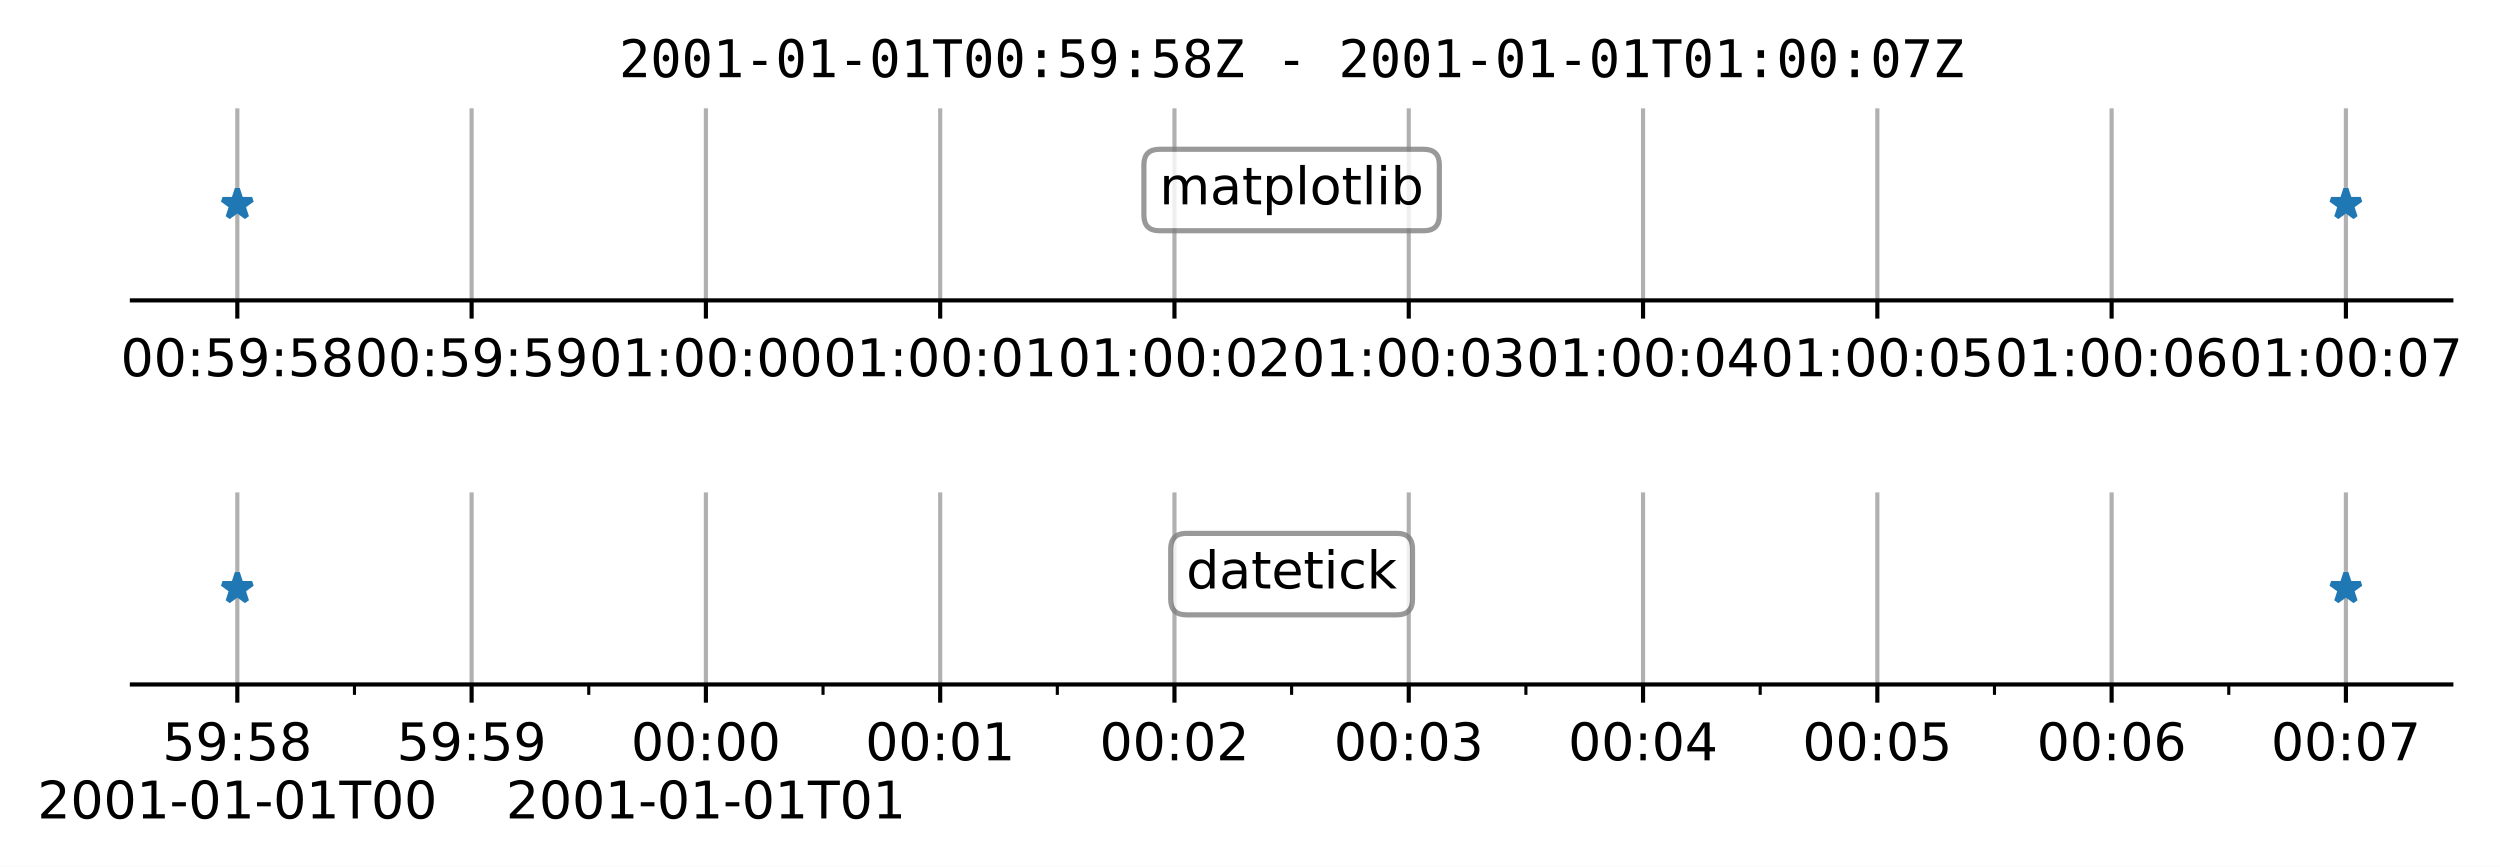
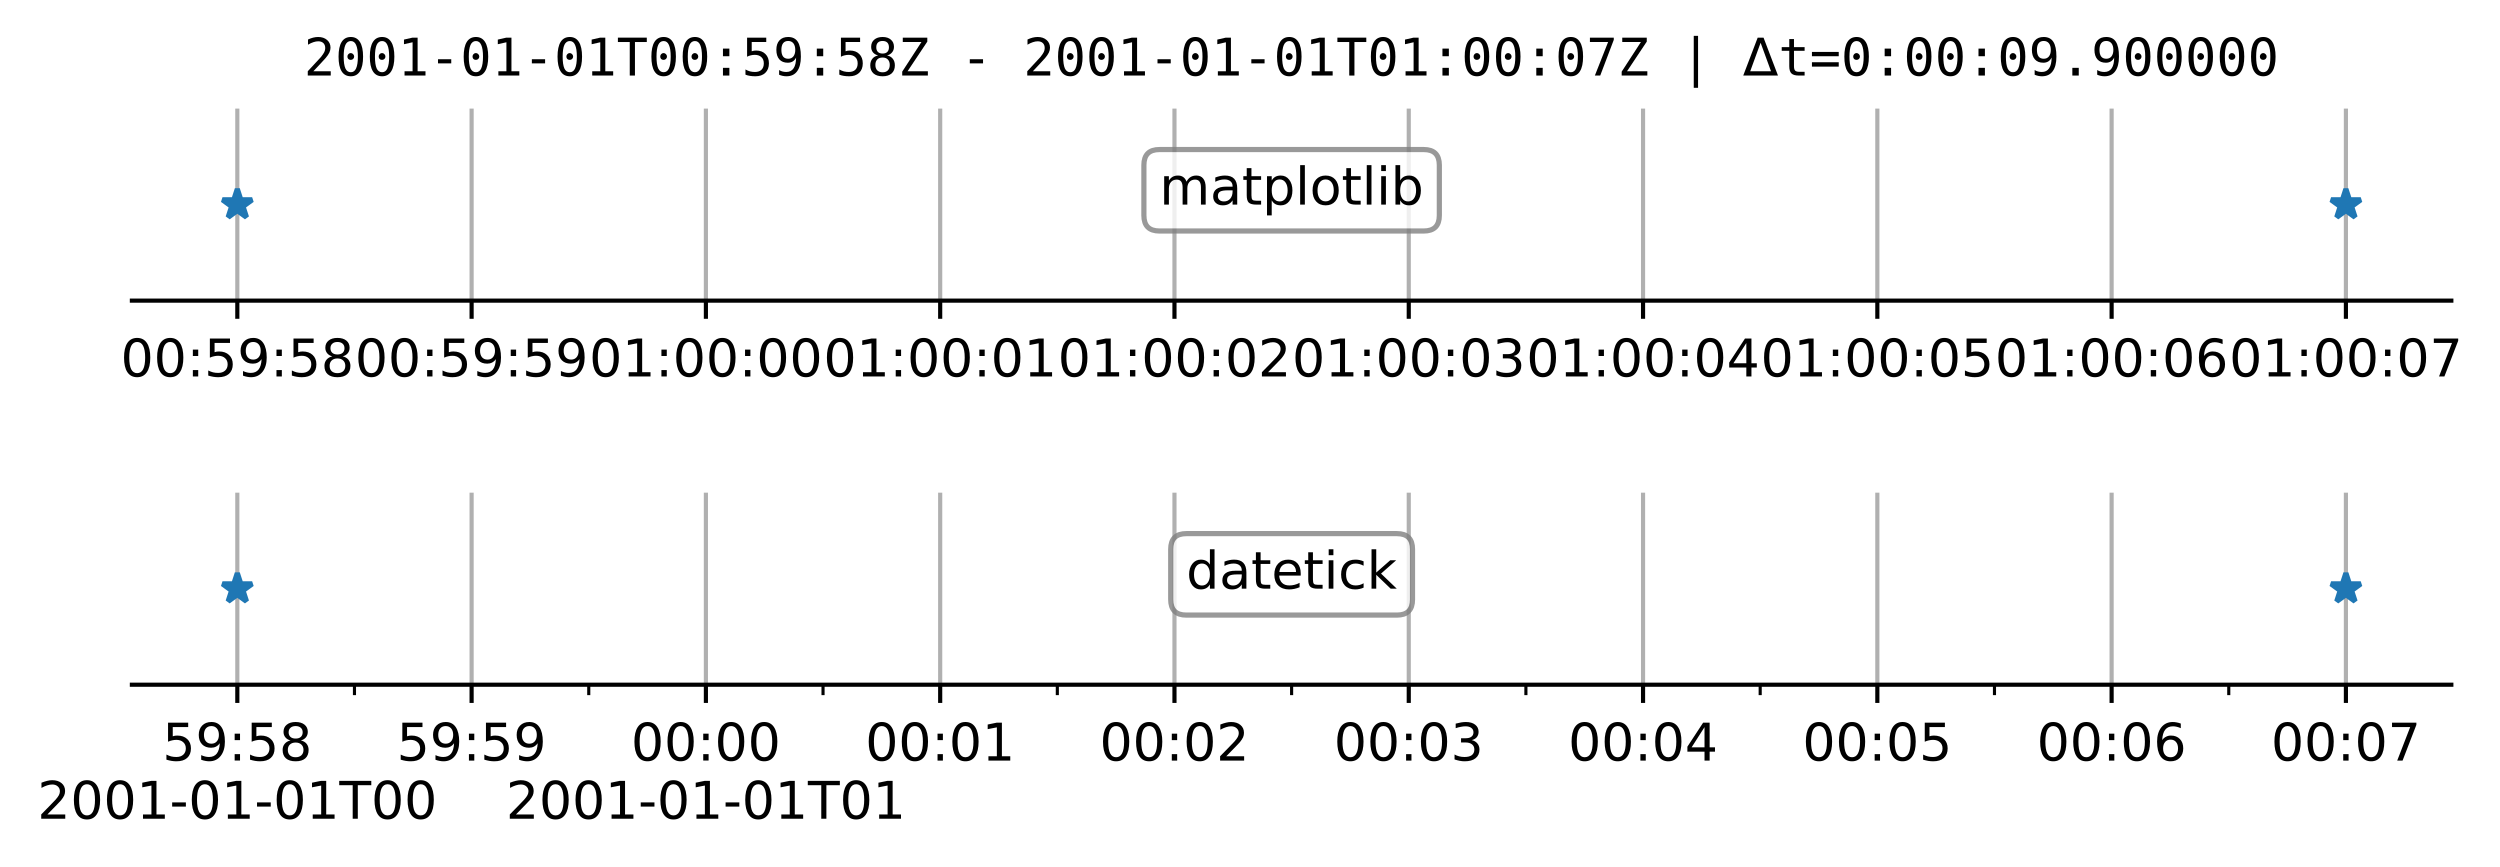
- <svg xmlns="http://www.w3.org/2000/svg" xmlns:xlink="http://www.w3.org/1999/xlink" width="481.149pt" height="166.808pt" viewBox="0 0 481.149 166.808" version="1.1">
+ <svg xmlns="http://www.w3.org/2000/svg" xmlns:xlink="http://www.w3.org/1999/xlink" width="481.149pt" height="166.856pt" viewBox="0 0 481.149 166.856" version="1.1">
  <defs>
    <style type="text/css">*{stroke-linejoin: round; stroke-linecap: butt}</style>
  </defs>
  <g id="figure_1">
    <g id="patch_1">
-       <path d="M 0 166.808  L 481.149 166.808  L 481.149 0  L 0 0  z " style="fill: #ffffff" />
+       <path d="M 0 166.856  L 481.149 166.856  L 481.149 0  L 0 0  z " style="fill: #ffffff" />
    </g>
    <g id="axes_1">
      <g id="patch_2">
-         <path d="M 25.383 57.812  L 471.783 57.812  L 471.783 20.852  L 25.383 20.852  z " style="fill: #ffffff" />
+         <path d="M 25.383 57.86  L 471.783 57.86  L 471.783 20.9  L 25.383 20.9  z " style="fill: #ffffff" />
      </g>
      <g id="matplotlib.axis_1">
        <g id="xtick_1">
          <g id="line2d_1">
-             <path d="M 45.674 57.812  L 45.674 20.852  " clip-path="url(#pe5ac40f50a)" style="fill: none; stroke: #b0b0b0; stroke-width: 0.8; stroke-linecap: square" />
+             <path d="M 45.674 57.86  L 45.674 20.9  " clip-path="url(#p7fd5ea8aa3)" style="fill: none; stroke: #b0b0b0; stroke-width: 0.8; stroke-linecap: square" />
          </g>
          <g id="line2d_2">
            <defs>
-               <path id="m2d7b85610f" d="M 0 0  L 0 3.5  " style="stroke: #000000; stroke-width: 0.8" />
+               <path id="m6d6a1d240a" d="M 0 0  L 0 3.5  " style="stroke: #000000; stroke-width: 0.8" />
            </defs>
            <g>
-               <use xlink:href="#m2d7b85610f" x="45.674" y="57.812" style="stroke: #000000; stroke-width: 0.8" />
+               <use xlink:href="#m6d6a1d240a" x="45.674" y="57.86" style="stroke: #000000; stroke-width: 0.8" />
            </g>
          </g>
          <g id="text_1">
-             <text style="font-size: 10px; font-family: 'DejaVu Sans', 'Bitstream Vera Sans', 'Computer Modern Sans Serif', 'Lucida Grande', 'Verdana', 'Geneva', 'Lucid', 'Arial', 'Helvetica', 'Avant Garde', sans-serif; text-anchor: middle" x="45.674" y="72.41" transform="rotate(-0 45.67422 72.41)">00:59:58</text>
+             <text style="font-size: 10px; font-family: 'DejaVu Sans', 'Bitstream Vera Sans', 'Computer Modern Sans Serif', 'Lucida Grande', 'Verdana', 'Geneva', 'Lucid', 'Arial', 'Helvetica', 'Avant Garde', sans-serif; text-anchor: middle" x="45.674" y="72.458" transform="rotate(-0 45.67422 72.45844)">00:59:58</text>
          </g>
        </g>
        <g id="xtick_2">
          <g id="line2d_3">
-             <path d="M 90.765 57.812  L 90.765 20.852  " clip-path="url(#pe5ac40f50a)" style="fill: none; stroke: #b0b0b0; stroke-width: 0.8; stroke-linecap: square" />
+             <path d="M 90.765 57.86  L 90.765 20.9  " clip-path="url(#p7fd5ea8aa3)" style="fill: none; stroke: #b0b0b0; stroke-width: 0.8; stroke-linecap: square" />
          </g>
          <g id="line2d_4">
            <g>
-               <use xlink:href="#m2d7b85610f" x="90.765" y="57.812" style="stroke: #000000; stroke-width: 0.8" />
+               <use xlink:href="#m6d6a1d240a" x="90.765" y="57.86" style="stroke: #000000; stroke-width: 0.8" />
            </g>
          </g>
          <g id="text_2">
-             <text style="font-size: 10px; font-family: 'DejaVu Sans', 'Bitstream Vera Sans', 'Computer Modern Sans Serif', 'Lucida Grande', 'Verdana', 'Geneva', 'Lucid', 'Arial', 'Helvetica', 'Avant Garde', sans-serif; text-anchor: middle" x="90.765" y="72.41" transform="rotate(-0 90.76513 72.41)">00:59:59</text>
+             <text style="font-size: 10px; font-family: 'DejaVu Sans', 'Bitstream Vera Sans', 'Computer Modern Sans Serif', 'Lucida Grande', 'Verdana', 'Geneva', 'Lucid', 'Arial', 'Helvetica', 'Avant Garde', sans-serif; text-anchor: middle" x="90.765" y="72.458" transform="rotate(-0 90.76513 72.45844)">00:59:59</text>
          </g>
        </g>
        <g id="xtick_3">
          <g id="line2d_5">
-             <path d="M 135.856 57.812  L 135.856 20.852  " clip-path="url(#pe5ac40f50a)" style="fill: none; stroke: #b0b0b0; stroke-width: 0.8; stroke-linecap: square" />
+             <path d="M 135.856 57.86  L 135.856 20.9  " clip-path="url(#p7fd5ea8aa3)" style="fill: none; stroke: #b0b0b0; stroke-width: 0.8; stroke-linecap: square" />
          </g>
          <g id="line2d_6">
            <g>
-               <use xlink:href="#m2d7b85610f" x="135.856" y="57.812" style="stroke: #000000; stroke-width: 0.8" />
+               <use xlink:href="#m6d6a1d240a" x="135.856" y="57.86" style="stroke: #000000; stroke-width: 0.8" />
            </g>
          </g>
          <g id="text_3">
-             <text style="font-size: 10px; font-family: 'DejaVu Sans', 'Bitstream Vera Sans', 'Computer Modern Sans Serif', 'Lucida Grande', 'Verdana', 'Geneva', 'Lucid', 'Arial', 'Helvetica', 'Avant Garde', sans-serif; text-anchor: middle" x="135.856" y="72.41" transform="rotate(-0 135.856 72.41)">01:00:00</text>
+             <text style="font-size: 10px; font-family: 'DejaVu Sans', 'Bitstream Vera Sans', 'Computer Modern Sans Serif', 'Lucida Grande', 'Verdana', 'Geneva', 'Lucid', 'Arial', 'Helvetica', 'Avant Garde', sans-serif; text-anchor: middle" x="135.856" y="72.458" transform="rotate(-0 135.856 72.45844)">01:00:00</text>
          </g>
        </g>
        <g id="xtick_4">
          <g id="line2d_7">
-             <path d="M 180.947 57.812  L 180.947 20.852  " clip-path="url(#pe5ac40f50a)" style="fill: none; stroke: #b0b0b0; stroke-width: 0.8; stroke-linecap: square" />
+             <path d="M 180.947 57.86  L 180.947 20.9  " clip-path="url(#p7fd5ea8aa3)" style="fill: none; stroke: #b0b0b0; stroke-width: 0.8; stroke-linecap: square" />
          </g>
          <g id="line2d_8">
            <g>
-               <use xlink:href="#m2d7b85610f" x="180.947" y="57.812" style="stroke: #000000; stroke-width: 0.8" />
+               <use xlink:href="#m6d6a1d240a" x="180.947" y="57.86" style="stroke: #000000; stroke-width: 0.8" />
            </g>
          </g>
          <g id="text_4">
-             <text style="font-size: 10px; font-family: 'DejaVu Sans', 'Bitstream Vera Sans', 'Computer Modern Sans Serif', 'Lucida Grande', 'Verdana', 'Geneva', 'Lucid', 'Arial', 'Helvetica', 'Avant Garde', sans-serif; text-anchor: middle" x="180.947" y="72.41" transform="rotate(-0 180.9469 72.41)">01:00:01</text>
+             <text style="font-size: 10px; font-family: 'DejaVu Sans', 'Bitstream Vera Sans', 'Computer Modern Sans Serif', 'Lucida Grande', 'Verdana', 'Geneva', 'Lucid', 'Arial', 'Helvetica', 'Avant Garde', sans-serif; text-anchor: middle" x="180.947" y="72.458" transform="rotate(-0 180.9469 72.45844)">01:00:01</text>
          </g>
        </g>
        <g id="xtick_5">
          <g id="line2d_9">
-             <path d="M 226.038 57.812  L 226.038 20.852  " clip-path="url(#pe5ac40f50a)" style="fill: none; stroke: #b0b0b0; stroke-width: 0.8; stroke-linecap: square" />
+             <path d="M 226.038 57.86  L 226.038 20.9  " clip-path="url(#p7fd5ea8aa3)" style="fill: none; stroke: #b0b0b0; stroke-width: 0.8; stroke-linecap: square" />
          </g>
          <g id="line2d_10">
            <g>
-               <use xlink:href="#m2d7b85610f" x="226.038" y="57.812" style="stroke: #000000; stroke-width: 0.8" />
+               <use xlink:href="#m6d6a1d240a" x="226.038" y="57.86" style="stroke: #000000; stroke-width: 0.8" />
            </g>
          </g>
          <g id="text_5">
-             <text style="font-size: 10px; font-family: 'DejaVu Sans', 'Bitstream Vera Sans', 'Computer Modern Sans Serif', 'Lucida Grande', 'Verdana', 'Geneva', 'Lucid', 'Arial', 'Helvetica', 'Avant Garde', sans-serif; text-anchor: middle" x="226.038" y="72.41" transform="rotate(-0 226.0378 72.41)">01:00:02</text>
+             <text style="font-size: 10px; font-family: 'DejaVu Sans', 'Bitstream Vera Sans', 'Computer Modern Sans Serif', 'Lucida Grande', 'Verdana', 'Geneva', 'Lucid', 'Arial', 'Helvetica', 'Avant Garde', sans-serif; text-anchor: middle" x="226.038" y="72.458" transform="rotate(-0 226.0378 72.45844)">01:00:02</text>
          </g>
        </g>
        <g id="xtick_6">
          <g id="line2d_11">
-             <path d="M 271.129 57.812  L 271.129 20.852  " clip-path="url(#pe5ac40f50a)" style="fill: none; stroke: #b0b0b0; stroke-width: 0.8; stroke-linecap: square" />
+             <path d="M 271.129 57.86  L 271.129 20.9  " clip-path="url(#p7fd5ea8aa3)" style="fill: none; stroke: #b0b0b0; stroke-width: 0.8; stroke-linecap: square" />
          </g>
          <g id="line2d_12">
            <g>
-               <use xlink:href="#m2d7b85610f" x="271.129" y="57.812" style="stroke: #000000; stroke-width: 0.8" />
+               <use xlink:href="#m6d6a1d240a" x="271.129" y="57.86" style="stroke: #000000; stroke-width: 0.8" />
            </g>
          </g>
          <g id="text_6">
-             <text style="font-size: 10px; font-family: 'DejaVu Sans', 'Bitstream Vera Sans', 'Computer Modern Sans Serif', 'Lucida Grande', 'Verdana', 'Geneva', 'Lucid', 'Arial', 'Helvetica', 'Avant Garde', sans-serif; text-anchor: middle" x="271.129" y="72.41" transform="rotate(-0 271.1288 72.41)">01:00:03</text>
+             <text style="font-size: 10px; font-family: 'DejaVu Sans', 'Bitstream Vera Sans', 'Computer Modern Sans Serif', 'Lucida Grande', 'Verdana', 'Geneva', 'Lucid', 'Arial', 'Helvetica', 'Avant Garde', sans-serif; text-anchor: middle" x="271.129" y="72.458" transform="rotate(-0 271.1288 72.45844)">01:00:03</text>
          </g>
        </g>
        <g id="xtick_7">
          <g id="line2d_13">
-             <path d="M 316.22 57.812  L 316.22 20.852  " clip-path="url(#pe5ac40f50a)" style="fill: none; stroke: #b0b0b0; stroke-width: 0.8; stroke-linecap: square" />
+             <path d="M 316.22 57.86  L 316.22 20.9  " clip-path="url(#p7fd5ea8aa3)" style="fill: none; stroke: #b0b0b0; stroke-width: 0.8; stroke-linecap: square" />
          </g>
          <g id="line2d_14">
            <g>
-               <use xlink:href="#m2d7b85610f" x="316.22" y="57.812" style="stroke: #000000; stroke-width: 0.8" />
+               <use xlink:href="#m6d6a1d240a" x="316.22" y="57.86" style="stroke: #000000; stroke-width: 0.8" />
            </g>
          </g>
          <g id="text_7">
-             <text style="font-size: 10px; font-family: 'DejaVu Sans', 'Bitstream Vera Sans', 'Computer Modern Sans Serif', 'Lucida Grande', 'Verdana', 'Geneva', 'Lucid', 'Arial', 'Helvetica', 'Avant Garde', sans-serif; text-anchor: middle" x="316.22" y="72.41" transform="rotate(-0 316.2197 72.41)">01:00:04</text>
+             <text style="font-size: 10px; font-family: 'DejaVu Sans', 'Bitstream Vera Sans', 'Computer Modern Sans Serif', 'Lucida Grande', 'Verdana', 'Geneva', 'Lucid', 'Arial', 'Helvetica', 'Avant Garde', sans-serif; text-anchor: middle" x="316.22" y="72.458" transform="rotate(-0 316.2197 72.45844)">01:00:04</text>
          </g>
        </g>
        <g id="xtick_8">
          <g id="line2d_15">
-             <path d="M 361.311 57.812  L 361.311 20.852  " clip-path="url(#pe5ac40f50a)" style="fill: none; stroke: #b0b0b0; stroke-width: 0.8; stroke-linecap: square" />
+             <path d="M 361.311 57.86  L 361.311 20.9  " clip-path="url(#p7fd5ea8aa3)" style="fill: none; stroke: #b0b0b0; stroke-width: 0.8; stroke-linecap: square" />
          </g>
          <g id="line2d_16">
            <g>
-               <use xlink:href="#m2d7b85610f" x="361.311" y="57.812" style="stroke: #000000; stroke-width: 0.8" />
+               <use xlink:href="#m6d6a1d240a" x="361.311" y="57.86" style="stroke: #000000; stroke-width: 0.8" />
            </g>
          </g>
          <g id="text_8">
-             <text style="font-size: 10px; font-family: 'DejaVu Sans', 'Bitstream Vera Sans', 'Computer Modern Sans Serif', 'Lucida Grande', 'Verdana', 'Geneva', 'Lucid', 'Arial', 'Helvetica', 'Avant Garde', sans-serif; text-anchor: middle" x="361.311" y="72.41" transform="rotate(-0 361.3106 72.41)">01:00:05</text>
+             <text style="font-size: 10px; font-family: 'DejaVu Sans', 'Bitstream Vera Sans', 'Computer Modern Sans Serif', 'Lucida Grande', 'Verdana', 'Geneva', 'Lucid', 'Arial', 'Helvetica', 'Avant Garde', sans-serif; text-anchor: middle" x="361.311" y="72.458" transform="rotate(-0 361.3106 72.45844)">01:00:05</text>
          </g>
        </g>
        <g id="xtick_9">
          <g id="line2d_17">
-             <path d="M 406.401 57.812  L 406.401 20.852  " clip-path="url(#pe5ac40f50a)" style="fill: none; stroke: #b0b0b0; stroke-width: 0.8; stroke-linecap: square" />
+             <path d="M 406.401 57.86  L 406.401 20.9  " clip-path="url(#p7fd5ea8aa3)" style="fill: none; stroke: #b0b0b0; stroke-width: 0.8; stroke-linecap: square" />
          </g>
          <g id="line2d_18">
            <g>
-               <use xlink:href="#m2d7b85610f" x="406.401" y="57.812" style="stroke: #000000; stroke-width: 0.8" />
+               <use xlink:href="#m6d6a1d240a" x="406.401" y="57.86" style="stroke: #000000; stroke-width: 0.8" />
            </g>
          </g>
          <g id="text_9">
-             <text style="font-size: 10px; font-family: 'DejaVu Sans', 'Bitstream Vera Sans', 'Computer Modern Sans Serif', 'Lucida Grande', 'Verdana', 'Geneva', 'Lucid', 'Arial', 'Helvetica', 'Avant Garde', sans-serif; text-anchor: middle" x="406.401" y="72.41" transform="rotate(-0 406.4015 72.41)">01:00:06</text>
+             <text style="font-size: 10px; font-family: 'DejaVu Sans', 'Bitstream Vera Sans', 'Computer Modern Sans Serif', 'Lucida Grande', 'Verdana', 'Geneva', 'Lucid', 'Arial', 'Helvetica', 'Avant Garde', sans-serif; text-anchor: middle" x="406.401" y="72.458" transform="rotate(-0 406.4015 72.45844)">01:00:06</text>
          </g>
        </g>
        <g id="xtick_10">
          <g id="line2d_19">
-             <path d="M 451.492 57.812  L 451.492 20.852  " clip-path="url(#pe5ac40f50a)" style="fill: none; stroke: #b0b0b0; stroke-width: 0.8; stroke-linecap: square" />
+             <path d="M 451.492 57.86  L 451.492 20.9  " clip-path="url(#p7fd5ea8aa3)" style="fill: none; stroke: #b0b0b0; stroke-width: 0.8; stroke-linecap: square" />
          </g>
          <g id="line2d_20">
            <g>
-               <use xlink:href="#m2d7b85610f" x="451.492" y="57.812" style="stroke: #000000; stroke-width: 0.8" />
+               <use xlink:href="#m6d6a1d240a" x="451.492" y="57.86" style="stroke: #000000; stroke-width: 0.8" />
            </g>
          </g>
          <g id="text_10">
-             <text style="font-size: 10px; font-family: 'DejaVu Sans', 'Bitstream Vera Sans', 'Computer Modern Sans Serif', 'Lucida Grande', 'Verdana', 'Geneva', 'Lucid', 'Arial', 'Helvetica', 'Avant Garde', sans-serif; text-anchor: middle" x="451.492" y="72.41" transform="rotate(-0 451.4924 72.41)">01:00:07</text>
+             <text style="font-size: 10px; font-family: 'DejaVu Sans', 'Bitstream Vera Sans', 'Computer Modern Sans Serif', 'Lucida Grande', 'Verdana', 'Geneva', 'Lucid', 'Arial', 'Helvetica', 'Avant Garde', sans-serif; text-anchor: middle" x="451.492" y="72.458" transform="rotate(-0 451.4924 72.45844)">01:00:07</text>
          </g>
        </g>
      </g>
      <g id="line2d_21">
        <defs>
-           <path id="m28c2cf51eb" d="M 0 -3  L -0.674 -0.927  L -2.853 -0.927  L -1.09 0.354  L -1.763 2.427  L -0 1.146  L 1.763 2.427  L 1.09 0.354  L 2.853 -0.927  L 0.674 -0.927  z " style="stroke: #1f77b4; stroke-linejoin: bevel" />
+           <path id="m67452ecd4c" d="M 0 -3  L -0.674 -0.927  L -2.853 -0.927  L -1.09 0.354  L -1.763 2.427  L -0 1.146  L 1.763 2.427  L 1.09 0.354  L 2.853 -0.927  L 0.674 -0.927  z " style="stroke: #1f77b4; stroke-linejoin: bevel" />
        </defs>
-         <g clip-path="url(#pe5ac40f50a)">
-           <use xlink:href="#m28c2cf51eb" x="45.674" y="39.332" style="fill: #1f77b4; stroke: #1f77b4; stroke-linejoin: bevel" />
-           <use xlink:href="#m28c2cf51eb" x="451.492" y="39.332" style="fill: #1f77b4; stroke: #1f77b4; stroke-linejoin: bevel" />
+         <g clip-path="url(#p7fd5ea8aa3)">
+           <use xlink:href="#m67452ecd4c" x="45.674" y="39.38" style="fill: #1f77b4; stroke: #1f77b4; stroke-linejoin: bevel" />
+           <use xlink:href="#m67452ecd4c" x="451.492" y="39.38" style="fill: #1f77b4; stroke: #1f77b4; stroke-linejoin: bevel" />
        </g>
      </g>
      <g id="patch_3">
-         <path d="M 25.383 57.812  L 471.783 57.812  " style="fill: none; stroke: #000000; stroke-width: 0.8; stroke-linejoin: miter; stroke-linecap: square" />
+         <path d="M 25.383 57.86  L 471.783 57.86  " style="fill: none; stroke: #000000; stroke-width: 0.8; stroke-linejoin: miter; stroke-linecap: square" />
      </g>
      <g id="text_11">
        <g id="patch_4">
-           <path d="M 223.154 44.411  L 274.013 44.411  Q 277.013 44.411 277.013 41.411  L 277.013 31.733  Q 277.013 28.733 274.013 28.733  L 223.154 28.733  Q 220.154 28.733 220.154 31.733  L 220.154 41.411  Q 220.154 44.411 223.154 44.411  z " style="fill: #ffffff; opacity: 0.8; stroke: #808080; stroke-linejoin: miter" />
-         </g>
-         <text style="font-size: 10px; font-family: 'DejaVu Sans', 'Bitstream Vera Sans', 'Computer Modern Sans Serif', 'Lucida Grande', 'Verdana', 'Geneva', 'Lucid', 'Arial', 'Helvetica', 'Avant Garde', sans-serif; text-anchor: middle" x="248.583" y="39.332" transform="rotate(-0 248.5833 39.33156)">matplotlib</text>
+           <path d="M 223.154 44.46  L 274.013 44.46  Q 277.013 44.46 277.013 41.46  L 277.013 31.782  Q 277.013 28.782 274.013 28.782  L 223.154 28.782  Q 220.154 28.782 220.154 31.782  L 220.154 41.46  Q 220.154 44.46 223.154 44.46  z " style="fill: #ffffff; opacity: 0.8; stroke: #808080; stroke-linejoin: miter" />
+         </g>
+         <text style="font-size: 10px; font-family: 'DejaVu Sans', 'Bitstream Vera Sans', 'Computer Modern Sans Serif', 'Lucida Grande', 'Verdana', 'Geneva', 'Lucid', 'Arial', 'Helvetica', 'Avant Garde', sans-serif; text-anchor: middle" x="248.583" y="39.38" transform="rotate(-0 248.5833 39.38)">matplotlib</text>
      </g>
      <g id="text_12">
-         <text style="font-size: 10px; font-family: 'DejaVu Sans Mono', 'Bitstream Vera Sans Mono', 'Computer Modern Typewriter', 'Andale Mono', 'Nimbus Mono L', 'Courier New', 'Courier', 'Fixed', 'Terminal', monospace; text-anchor: middle" x="248.583" y="14.852" transform="rotate(-0 248.5833 14.85156)">2001-01-01T00:59:58Z - 2001-01-01T01:00:07Z</text>
+         <g transform="translate(58.4833 14.9)">
+           <text>
+             <tspan x="0" y="-0.359" style="font-size: 10px; font-family: 'DejaVu Sans Mono'">2</tspan>
+             <tspan x="6.021" y="-0.359" style="font-size: 10px; font-family: 'DejaVu Sans Mono'">0</tspan>
+             <tspan x="12.041" y="-0.359" style="font-size: 10px; font-family: 'DejaVu Sans Mono'">0</tspan>
+             <tspan x="18.062" y="-0.359" style="font-size: 10px; font-family: 'DejaVu Sans Mono'">1</tspan>
+             <tspan x="24.082" y="-0.359" style="font-size: 10px; font-family: 'DejaVu Sans Mono'">-</tspan>
+             <tspan x="30.103" y="-0.359" style="font-size: 10px; font-family: 'DejaVu Sans Mono'">0</tspan>
+             <tspan x="36.123" y="-0.359" style="font-size: 10px; font-family: 'DejaVu Sans Mono'">1</tspan>
+             <tspan x="42.144" y="-0.359" style="font-size: 10px; font-family: 'DejaVu Sans Mono'">-</tspan>
+             <tspan x="48.164" y="-0.359" style="font-size: 10px; font-family: 'DejaVu Sans Mono'">0</tspan>
+             <tspan x="54.185" y="-0.359" style="font-size: 10px; font-family: 'DejaVu Sans Mono'">1</tspan>
+             <tspan x="60.205" y="-0.359" style="font-size: 10px; font-family: 'DejaVu Sans Mono'">T</tspan>
+             <tspan x="66.226" y="-0.359" style="font-size: 10px; font-family: 'DejaVu Sans Mono'">0</tspan>
+             <tspan x="72.246" y="-0.359" style="font-size: 10px; font-family: 'DejaVu Sans Mono'">0</tspan>
+             <tspan x="78.267" y="-0.359" style="font-size: 10px; font-family: 'DejaVu Sans Mono'">:</tspan>
+             <tspan x="84.287" y="-0.359" style="font-size: 10px; font-family: 'DejaVu Sans Mono'">5</tspan>
+             <tspan x="90.308" y="-0.359" style="font-size: 10px; font-family: 'DejaVu Sans Mono'">9</tspan>
+             <tspan x="96.328" y="-0.359" style="font-size: 10px; font-family: 'DejaVu Sans Mono'">:</tspan>
+             <tspan x="102.349" y="-0.359" style="font-size: 10px; font-family: 'DejaVu Sans Mono'">5</tspan>
+             <tspan x="108.369" y="-0.359" style="font-size: 10px; font-family: 'DejaVu Sans Mono'">8</tspan>
+             <tspan x="114.39" y="-0.359" style="font-size: 10px; font-family: 'DejaVu Sans Mono'">Z</tspan>
+             <tspan x="120.41" y="-0.359" style="font-size: 10px; font-family: 'DejaVu Sans Mono'"> </tspan>
+             <tspan x="126.431" y="-0.359" style="font-size: 10px; font-family: 'DejaVu Sans Mono'">-</tspan>
+             <tspan x="132.451" y="-0.359" style="font-size: 10px; font-family: 'DejaVu Sans Mono'"> </tspan>
+             <tspan x="138.472" y="-0.359" style="font-size: 10px; font-family: 'DejaVu Sans Mono'">2</tspan>
+             <tspan x="144.492" y="-0.359" style="font-size: 10px; font-family: 'DejaVu Sans Mono'">0</tspan>
+             <tspan x="150.513" y="-0.359" style="font-size: 10px; font-family: 'DejaVu Sans Mono'">0</tspan>
+             <tspan x="156.533" y="-0.359" style="font-size: 10px; font-family: 'DejaVu Sans Mono'">1</tspan>
+             <tspan x="162.554" y="-0.359" style="font-size: 10px; font-family: 'DejaVu Sans Mono'">-</tspan>
+             <tspan x="168.574" y="-0.359" style="font-size: 10px; font-family: 'DejaVu Sans Mono'">0</tspan>
+             <tspan x="174.595" y="-0.359" style="font-size: 10px; font-family: 'DejaVu Sans Mono'">1</tspan>
+             <tspan x="180.615" y="-0.359" style="font-size: 10px; font-family: 'DejaVu Sans Mono'">-</tspan>
+             <tspan x="186.636" y="-0.359" style="font-size: 10px; font-family: 'DejaVu Sans Mono'">0</tspan>
+             <tspan x="192.656" y="-0.359" style="font-size: 10px; font-family: 'DejaVu Sans Mono'">1</tspan>
+             <tspan x="198.677" y="-0.359" style="font-size: 10px; font-family: 'DejaVu Sans Mono'">T</tspan>
+             <tspan x="204.697" y="-0.359" style="font-size: 10px; font-family: 'DejaVu Sans Mono'">0</tspan>
+             <tspan x="210.718" y="-0.359" style="font-size: 10px; font-family: 'DejaVu Sans Mono'">1</tspan>
+             <tspan x="216.738" y="-0.359" style="font-size: 10px; font-family: 'DejaVu Sans Mono'">:</tspan>
+             <tspan x="222.759" y="-0.359" style="font-size: 10px; font-family: 'DejaVu Sans Mono'">0</tspan>
+             <tspan x="228.779" y="-0.359" style="font-size: 10px; font-family: 'DejaVu Sans Mono'">0</tspan>
+             <tspan x="234.8" y="-0.359" style="font-size: 10px; font-family: 'DejaVu Sans Mono'">:</tspan>
+             <tspan x="240.82" y="-0.359" style="font-size: 10px; font-family: 'DejaVu Sans Mono'">0</tspan>
+             <tspan x="246.841" y="-0.359" style="font-size: 10px; font-family: 'DejaVu Sans Mono'">7</tspan>
+             <tspan x="252.861" y="-0.359" style="font-size: 10px; font-family: 'DejaVu Sans Mono'">Z</tspan>
+             <tspan x="258.882" y="-0.359" style="font-size: 10px; font-family: 'DejaVu Sans Mono'"> </tspan>
+             <tspan x="264.902" y="-0.359" style="font-size: 10px; font-family: 'DejaVu Sans Mono'">|</tspan>
+             <tspan x="270.923" y="-0.359" style="font-size: 10px; font-family: 'DejaVu Sans Mono'"> </tspan>
+             <tspan x="283.784" y="-0.359" style="font-size: 10px; font-family: 'DejaVu Sans Mono'">t</tspan>
+             <tspan x="289.805" y="-0.359" style="font-size: 10px; font-family: 'DejaVu Sans Mono'">=</tspan>
+             <tspan x="295.825" y="-0.359" style="font-size: 10px; font-family: 'DejaVu Sans Mono'">0</tspan>
+             <tspan x="301.846" y="-0.359" style="font-size: 10px; font-family: 'DejaVu Sans Mono'">:</tspan>
+             <tspan x="307.866" y="-0.359" style="font-size: 10px; font-family: 'DejaVu Sans Mono'">0</tspan>
+             <tspan x="313.887" y="-0.359" style="font-size: 10px; font-family: 'DejaVu Sans Mono'">0</tspan>
+             <tspan x="319.907" y="-0.359" style="font-size: 10px; font-family: 'DejaVu Sans Mono'">:</tspan>
+             <tspan x="325.928" y="-0.359" style="font-size: 10px; font-family: 'DejaVu Sans Mono'">0</tspan>
+             <tspan x="331.948" y="-0.359" style="font-size: 10px; font-family: 'DejaVu Sans Mono'">9</tspan>
+             <tspan x="337.969" y="-0.359" style="font-size: 10px; font-family: 'DejaVu Sans Mono'">.</tspan>
+             <tspan x="343.989" y="-0.359" style="font-size: 10px; font-family: 'DejaVu Sans Mono'">9</tspan>
+             <tspan x="350.01" y="-0.359" style="font-size: 10px; font-family: 'DejaVu Sans Mono'">0</tspan>
+             <tspan x="356.03" y="-0.359" style="font-size: 10px; font-family: 'DejaVu Sans Mono'">0</tspan>
+             <tspan x="362.051" y="-0.359" style="font-size: 10px; font-family: 'DejaVu Sans Mono'">0</tspan>
+             <tspan x="368.071" y="-0.359" style="font-size: 10px; font-family: 'DejaVu Sans Mono'">0</tspan>
+             <tspan x="374.092" y="-0.359" style="font-size: 10px; font-family: 'DejaVu Sans Mono'">0</tspan>
+             <tspan x="276.943" y="-0.359" style="font-size: 10px; font-family: 'DejaVu Sans'">Δ</tspan>
+           </text>
+         </g>
      </g>
    </g>
    <g id="axes_2">
      <g id="patch_5">
-         <path d="M 25.383 131.732  L 471.783 131.732  L 471.783 94.772  L 25.383 94.772  z " style="fill: #ffffff" />
+         <path d="M 25.383 131.78  L 471.783 131.78  L 471.783 94.82  L 25.383 94.82  z " style="fill: #ffffff" />
      </g>
      <g id="matplotlib.axis_2">
        <g id="xtick_11">
          <g id="line2d_22">
-             <path d="M 45.674 131.732  L 45.674 94.772  " clip-path="url(#pa32e137480)" style="fill: none; stroke: #b0b0b0; stroke-width: 0.8; stroke-linecap: square" />
+             <path d="M 45.674 131.78  L 45.674 94.82  " clip-path="url(#pe2d53cc8de)" style="fill: none; stroke: #b0b0b0; stroke-width: 0.8; stroke-linecap: square" />
          </g>
          <g id="line2d_23">
            <g>
-               <use xlink:href="#m2d7b85610f" x="45.674" y="131.732" style="stroke: #000000; stroke-width: 0.8" />
+               <use xlink:href="#m6d6a1d240a" x="45.674" y="131.78" style="stroke: #000000; stroke-width: 0.8" />
            </g>
          </g>
          <g id="text_13">
-             <text style="font-size: 10px; font-family: 'DejaVu Sans', 'Bitstream Vera Sans', 'Computer Modern Sans Serif', 'Lucida Grande', 'Verdana', 'Geneva', 'Lucid', 'Arial', 'Helvetica', 'Avant Garde', sans-serif" transform="translate(31.26484 146.33)">59:58</text>
-             <text style="font-size: 10px; font-family: 'DejaVu Sans', 'Bitstream Vera Sans', 'Computer Modern Sans Serif', 'Lucida Grande', 'Verdana', 'Geneva', 'Lucid', 'Arial', 'Helvetica', 'Avant Garde', sans-serif" transform="translate(7.199998 157.5278)">2001-01-01T00</text>
+             <text style="font-size: 10px; font-family: 'DejaVu Sans', 'Bitstream Vera Sans', 'Computer Modern Sans Serif', 'Lucida Grande', 'Verdana', 'Geneva', 'Lucid', 'Arial', 'Helvetica', 'Avant Garde', sans-serif" transform="translate(31.26484 146.3784)">59:58</text>
+             <text style="font-size: 10px; font-family: 'DejaVu Sans', 'Bitstream Vera Sans', 'Computer Modern Sans Serif', 'Lucida Grande', 'Verdana', 'Geneva', 'Lucid', 'Arial', 'Helvetica', 'Avant Garde', sans-serif" transform="translate(7.199998 157.5762)">2001-01-01T00</text>
          </g>
        </g>
        <g id="xtick_12">
          <g id="line2d_24">
-             <path d="M 90.765 131.732  L 90.765 94.772  " clip-path="url(#pa32e137480)" style="fill: none; stroke: #b0b0b0; stroke-width: 0.8; stroke-linecap: square" />
+             <path d="M 90.765 131.78  L 90.765 94.82  " clip-path="url(#pe2d53cc8de)" style="fill: none; stroke: #b0b0b0; stroke-width: 0.8; stroke-linecap: square" />
          </g>
          <g id="line2d_25">
            <g>
-               <use xlink:href="#m2d7b85610f" x="90.765" y="131.732" style="stroke: #000000; stroke-width: 0.8" />
+               <use xlink:href="#m6d6a1d240a" x="90.765" y="131.78" style="stroke: #000000; stroke-width: 0.8" />
            </g>
          </g>
          <g id="text_14">
-             <text style="font-size: 10px; font-family: 'DejaVu Sans', 'Bitstream Vera Sans', 'Computer Modern Sans Serif', 'Lucida Grande', 'Verdana', 'Geneva', 'Lucid', 'Arial', 'Helvetica', 'Avant Garde', sans-serif; text-anchor: middle" x="90.765" y="146.33" transform="rotate(-0 90.76513 146.33)">59:59</text>
+             <text style="font-size: 10px; font-family: 'DejaVu Sans', 'Bitstream Vera Sans', 'Computer Modern Sans Serif', 'Lucida Grande', 'Verdana', 'Geneva', 'Lucid', 'Arial', 'Helvetica', 'Avant Garde', sans-serif; text-anchor: middle" x="90.765" y="146.378" transform="rotate(-0 90.76513 146.3784)">59:59</text>
          </g>
        </g>
        <g id="xtick_13">
          <g id="line2d_26">
-             <path d="M 135.856 131.732  L 135.856 94.772  " clip-path="url(#pa32e137480)" style="fill: none; stroke: #b0b0b0; stroke-width: 0.8; stroke-linecap: square" />
+             <path d="M 135.856 131.78  L 135.856 94.82  " clip-path="url(#pe2d53cc8de)" style="fill: none; stroke: #b0b0b0; stroke-width: 0.8; stroke-linecap: square" />
          </g>
          <g id="line2d_27">
            <g>
-               <use xlink:href="#m2d7b85610f" x="135.856" y="131.732" style="stroke: #000000; stroke-width: 0.8" />
+               <use xlink:href="#m6d6a1d240a" x="135.856" y="131.78" style="stroke: #000000; stroke-width: 0.8" />
            </g>
          </g>
          <g id="text_15">
-             <text style="font-size: 10px; font-family: 'DejaVu Sans', 'Bitstream Vera Sans', 'Computer Modern Sans Serif', 'Lucida Grande', 'Verdana', 'Geneva', 'Lucid', 'Arial', 'Helvetica', 'Avant Garde', sans-serif" transform="translate(121.4467 146.33)">00:00</text>
-             <text style="font-size: 10px; font-family: 'DejaVu Sans', 'Bitstream Vera Sans', 'Computer Modern Sans Serif', 'Lucida Grande', 'Verdana', 'Geneva', 'Lucid', 'Arial', 'Helvetica', 'Avant Garde', sans-serif" transform="translate(97.38182 157.5278)">2001-01-01T01</text>
+             <text style="font-size: 10px; font-family: 'DejaVu Sans', 'Bitstream Vera Sans', 'Computer Modern Sans Serif', 'Lucida Grande', 'Verdana', 'Geneva', 'Lucid', 'Arial', 'Helvetica', 'Avant Garde', sans-serif" transform="translate(121.4467 146.3784)">00:00</text>
+             <text style="font-size: 10px; font-family: 'DejaVu Sans', 'Bitstream Vera Sans', 'Computer Modern Sans Serif', 'Lucida Grande', 'Verdana', 'Geneva', 'Lucid', 'Arial', 'Helvetica', 'Avant Garde', sans-serif" transform="translate(97.38182 157.5762)">2001-01-01T01</text>
          </g>
        </g>
        <g id="xtick_14">
          <g id="line2d_28">
-             <path d="M 180.947 131.732  L 180.947 94.772  " clip-path="url(#pa32e137480)" style="fill: none; stroke: #b0b0b0; stroke-width: 0.8; stroke-linecap: square" />
+             <path d="M 180.947 131.78  L 180.947 94.82  " clip-path="url(#pe2d53cc8de)" style="fill: none; stroke: #b0b0b0; stroke-width: 0.8; stroke-linecap: square" />
          </g>
          <g id="line2d_29">
            <g>
-               <use xlink:href="#m2d7b85610f" x="180.947" y="131.732" style="stroke: #000000; stroke-width: 0.8" />
+               <use xlink:href="#m6d6a1d240a" x="180.947" y="131.78" style="stroke: #000000; stroke-width: 0.8" />
            </g>
          </g>
          <g id="text_16">
-             <text style="font-size: 10px; font-family: 'DejaVu Sans', 'Bitstream Vera Sans', 'Computer Modern Sans Serif', 'Lucida Grande', 'Verdana', 'Geneva', 'Lucid', 'Arial', 'Helvetica', 'Avant Garde', sans-serif; text-anchor: middle" x="180.947" y="146.33" transform="rotate(-0 180.9469 146.33)">00:01</text>
+             <text style="font-size: 10px; font-family: 'DejaVu Sans', 'Bitstream Vera Sans', 'Computer Modern Sans Serif', 'Lucida Grande', 'Verdana', 'Geneva', 'Lucid', 'Arial', 'Helvetica', 'Avant Garde', sans-serif; text-anchor: middle" x="180.947" y="146.378" transform="rotate(-0 180.9469 146.3784)">00:01</text>
          </g>
        </g>
        <g id="xtick_15">
          <g id="line2d_30">
-             <path d="M 226.038 131.732  L 226.038 94.772  " clip-path="url(#pa32e137480)" style="fill: none; stroke: #b0b0b0; stroke-width: 0.8; stroke-linecap: square" />
+             <path d="M 226.038 131.78  L 226.038 94.82  " clip-path="url(#pe2d53cc8de)" style="fill: none; stroke: #b0b0b0; stroke-width: 0.8; stroke-linecap: square" />
          </g>
          <g id="line2d_31">
            <g>
-               <use xlink:href="#m2d7b85610f" x="226.038" y="131.732" style="stroke: #000000; stroke-width: 0.8" />
+               <use xlink:href="#m6d6a1d240a" x="226.038" y="131.78" style="stroke: #000000; stroke-width: 0.8" />
            </g>
          </g>
          <g id="text_17">
-             <text style="font-size: 10px; font-family: 'DejaVu Sans', 'Bitstream Vera Sans', 'Computer Modern Sans Serif', 'Lucida Grande', 'Verdana', 'Geneva', 'Lucid', 'Arial', 'Helvetica', 'Avant Garde', sans-serif; text-anchor: middle" x="226.038" y="146.33" transform="rotate(-0 226.0378 146.33)">00:02</text>
+             <text style="font-size: 10px; font-family: 'DejaVu Sans', 'Bitstream Vera Sans', 'Computer Modern Sans Serif', 'Lucida Grande', 'Verdana', 'Geneva', 'Lucid', 'Arial', 'Helvetica', 'Avant Garde', sans-serif; text-anchor: middle" x="226.038" y="146.378" transform="rotate(-0 226.0378 146.3784)">00:02</text>
          </g>
        </g>
        <g id="xtick_16">
          <g id="line2d_32">
-             <path d="M 271.129 131.732  L 271.129 94.772  " clip-path="url(#pa32e137480)" style="fill: none; stroke: #b0b0b0; stroke-width: 0.8; stroke-linecap: square" />
+             <path d="M 271.129 131.78  L 271.129 94.82  " clip-path="url(#pe2d53cc8de)" style="fill: none; stroke: #b0b0b0; stroke-width: 0.8; stroke-linecap: square" />
          </g>
          <g id="line2d_33">
            <g>
-               <use xlink:href="#m2d7b85610f" x="271.129" y="131.732" style="stroke: #000000; stroke-width: 0.8" />
+               <use xlink:href="#m6d6a1d240a" x="271.129" y="131.78" style="stroke: #000000; stroke-width: 0.8" />
            </g>
          </g>
          <g id="text_18">
-             <text style="font-size: 10px; font-family: 'DejaVu Sans', 'Bitstream Vera Sans', 'Computer Modern Sans Serif', 'Lucida Grande', 'Verdana', 'Geneva', 'Lucid', 'Arial', 'Helvetica', 'Avant Garde', sans-serif; text-anchor: middle" x="271.129" y="146.33" transform="rotate(-0 271.1288 146.33)">00:03</text>
+             <text style="font-size: 10px; font-family: 'DejaVu Sans', 'Bitstream Vera Sans', 'Computer Modern Sans Serif', 'Lucida Grande', 'Verdana', 'Geneva', 'Lucid', 'Arial', 'Helvetica', 'Avant Garde', sans-serif; text-anchor: middle" x="271.129" y="146.378" transform="rotate(-0 271.1288 146.3784)">00:03</text>
          </g>
        </g>
        <g id="xtick_17">
          <g id="line2d_34">
-             <path d="M 316.22 131.732  L 316.22 94.772  " clip-path="url(#pa32e137480)" style="fill: none; stroke: #b0b0b0; stroke-width: 0.8; stroke-linecap: square" />
+             <path d="M 316.22 131.78  L 316.22 94.82  " clip-path="url(#pe2d53cc8de)" style="fill: none; stroke: #b0b0b0; stroke-width: 0.8; stroke-linecap: square" />
          </g>
          <g id="line2d_35">
            <g>
-               <use xlink:href="#m2d7b85610f" x="316.22" y="131.732" style="stroke: #000000; stroke-width: 0.8" />
+               <use xlink:href="#m6d6a1d240a" x="316.22" y="131.78" style="stroke: #000000; stroke-width: 0.8" />
            </g>
          </g>
          <g id="text_19">
-             <text style="font-size: 10px; font-family: 'DejaVu Sans', 'Bitstream Vera Sans', 'Computer Modern Sans Serif', 'Lucida Grande', 'Verdana', 'Geneva', 'Lucid', 'Arial', 'Helvetica', 'Avant Garde', sans-serif; text-anchor: middle" x="316.22" y="146.33" transform="rotate(-0 316.2197 146.33)">00:04</text>
+             <text style="font-size: 10px; font-family: 'DejaVu Sans', 'Bitstream Vera Sans', 'Computer Modern Sans Serif', 'Lucida Grande', 'Verdana', 'Geneva', 'Lucid', 'Arial', 'Helvetica', 'Avant Garde', sans-serif; text-anchor: middle" x="316.22" y="146.378" transform="rotate(-0 316.2197 146.3784)">00:04</text>
          </g>
        </g>
        <g id="xtick_18">
          <g id="line2d_36">
-             <path d="M 361.311 131.732  L 361.311 94.772  " clip-path="url(#pa32e137480)" style="fill: none; stroke: #b0b0b0; stroke-width: 0.8; stroke-linecap: square" />
+             <path d="M 361.311 131.78  L 361.311 94.82  " clip-path="url(#pe2d53cc8de)" style="fill: none; stroke: #b0b0b0; stroke-width: 0.8; stroke-linecap: square" />
          </g>
          <g id="line2d_37">
            <g>
-               <use xlink:href="#m2d7b85610f" x="361.311" y="131.732" style="stroke: #000000; stroke-width: 0.8" />
+               <use xlink:href="#m6d6a1d240a" x="361.311" y="131.78" style="stroke: #000000; stroke-width: 0.8" />
            </g>
          </g>
          <g id="text_20">
-             <text style="font-size: 10px; font-family: 'DejaVu Sans', 'Bitstream Vera Sans', 'Computer Modern Sans Serif', 'Lucida Grande', 'Verdana', 'Geneva', 'Lucid', 'Arial', 'Helvetica', 'Avant Garde', sans-serif; text-anchor: middle" x="361.311" y="146.33" transform="rotate(-0 361.3106 146.33)">00:05</text>
+             <text style="font-size: 10px; font-family: 'DejaVu Sans', 'Bitstream Vera Sans', 'Computer Modern Sans Serif', 'Lucida Grande', 'Verdana', 'Geneva', 'Lucid', 'Arial', 'Helvetica', 'Avant Garde', sans-serif; text-anchor: middle" x="361.311" y="146.378" transform="rotate(-0 361.3106 146.3784)">00:05</text>
          </g>
        </g>
        <g id="xtick_19">
          <g id="line2d_38">
-             <path d="M 406.401 131.732  L 406.401 94.772  " clip-path="url(#pa32e137480)" style="fill: none; stroke: #b0b0b0; stroke-width: 0.8; stroke-linecap: square" />
+             <path d="M 406.401 131.78  L 406.401 94.82  " clip-path="url(#pe2d53cc8de)" style="fill: none; stroke: #b0b0b0; stroke-width: 0.8; stroke-linecap: square" />
          </g>
          <g id="line2d_39">
            <g>
-               <use xlink:href="#m2d7b85610f" x="406.401" y="131.732" style="stroke: #000000; stroke-width: 0.8" />
+               <use xlink:href="#m6d6a1d240a" x="406.401" y="131.78" style="stroke: #000000; stroke-width: 0.8" />
            </g>
          </g>
          <g id="text_21">
-             <text style="font-size: 10px; font-family: 'DejaVu Sans', 'Bitstream Vera Sans', 'Computer Modern Sans Serif', 'Lucida Grande', 'Verdana', 'Geneva', 'Lucid', 'Arial', 'Helvetica', 'Avant Garde', sans-serif; text-anchor: middle" x="406.401" y="146.33" transform="rotate(-0 406.4015 146.33)">00:06</text>
+             <text style="font-size: 10px; font-family: 'DejaVu Sans', 'Bitstream Vera Sans', 'Computer Modern Sans Serif', 'Lucida Grande', 'Verdana', 'Geneva', 'Lucid', 'Arial', 'Helvetica', 'Avant Garde', sans-serif; text-anchor: middle" x="406.401" y="146.378" transform="rotate(-0 406.4015 146.3784)">00:06</text>
          </g>
        </g>
        <g id="xtick_20">
          <g id="line2d_40">
-             <path d="M 451.492 131.732  L 451.492 94.772  " clip-path="url(#pa32e137480)" style="fill: none; stroke: #b0b0b0; stroke-width: 0.8; stroke-linecap: square" />
+             <path d="M 451.492 131.78  L 451.492 94.82  " clip-path="url(#pe2d53cc8de)" style="fill: none; stroke: #b0b0b0; stroke-width: 0.8; stroke-linecap: square" />
          </g>
          <g id="line2d_41">
            <g>
-               <use xlink:href="#m2d7b85610f" x="451.492" y="131.732" style="stroke: #000000; stroke-width: 0.8" />
+               <use xlink:href="#m6d6a1d240a" x="451.492" y="131.78" style="stroke: #000000; stroke-width: 0.8" />
            </g>
          </g>
          <g id="text_22">
-             <text style="font-size: 10px; font-family: 'DejaVu Sans', 'Bitstream Vera Sans', 'Computer Modern Sans Serif', 'Lucida Grande', 'Verdana', 'Geneva', 'Lucid', 'Arial', 'Helvetica', 'Avant Garde', sans-serif; text-anchor: middle" x="451.492" y="146.33" transform="rotate(-0 451.4924 146.33)">00:07</text>
+             <text style="font-size: 10px; font-family: 'DejaVu Sans', 'Bitstream Vera Sans', 'Computer Modern Sans Serif', 'Lucida Grande', 'Verdana', 'Geneva', 'Lucid', 'Arial', 'Helvetica', 'Avant Garde', sans-serif; text-anchor: middle" x="451.492" y="146.378" transform="rotate(-0 451.4924 146.3784)">00:07</text>
          </g>
        </g>
        <g id="xtick_21">
          <g id="line2d_42">
            <defs>
-               <path id="m21615d2496" d="M 0 0  L 0 2  " style="stroke: #000000; stroke-width: 0.6" />
+               <path id="m2777b83117" d="M 0 0  L 0 2  " style="stroke: #000000; stroke-width: 0.6" />
            </defs>
            <g>
-               <use xlink:href="#m21615d2496" x="68.22" y="131.732" style="stroke: #000000; stroke-width: 0.6" />
+               <use xlink:href="#m2777b83117" x="68.22" y="131.78" style="stroke: #000000; stroke-width: 0.6" />
            </g>
          </g>
        </g>
        <g id="xtick_22">
          <g id="line2d_43">
            <g>
-               <use xlink:href="#m21615d2496" x="113.311" y="131.732" style="stroke: #000000; stroke-width: 0.6" />
+               <use xlink:href="#m2777b83117" x="113.311" y="131.78" style="stroke: #000000; stroke-width: 0.6" />
            </g>
          </g>
        </g>
        <g id="xtick_23">
          <g id="line2d_44">
            <g>
-               <use xlink:href="#m21615d2496" x="158.401" y="131.732" style="stroke: #000000; stroke-width: 0.6" />
+               <use xlink:href="#m2777b83117" x="158.401" y="131.78" style="stroke: #000000; stroke-width: 0.6" />
            </g>
          </g>
        </g>
        <g id="xtick_24">
          <g id="line2d_45">
            <g>
-               <use xlink:href="#m21615d2496" x="203.492" y="131.732" style="stroke: #000000; stroke-width: 0.6" />
+               <use xlink:href="#m2777b83117" x="203.492" y="131.78" style="stroke: #000000; stroke-width: 0.6" />
            </g>
          </g>
        </g>
        <g id="xtick_25">
          <g id="line2d_46">
            <g>
-               <use xlink:href="#m21615d2496" x="248.583" y="131.732" style="stroke: #000000; stroke-width: 0.6" />
+               <use xlink:href="#m2777b83117" x="248.583" y="131.78" style="stroke: #000000; stroke-width: 0.6" />
            </g>
          </g>
        </g>
        <g id="xtick_26">
          <g id="line2d_47">
            <g>
-               <use xlink:href="#m21615d2496" x="293.674" y="131.732" style="stroke: #000000; stroke-width: 0.6" />
+               <use xlink:href="#m2777b83117" x="293.674" y="131.78" style="stroke: #000000; stroke-width: 0.6" />
            </g>
          </g>
        </g>
        <g id="xtick_27">
          <g id="line2d_48">
            <g>
-               <use xlink:href="#m21615d2496" x="338.765" y="131.732" style="stroke: #000000; stroke-width: 0.6" />
+               <use xlink:href="#m2777b83117" x="338.765" y="131.78" style="stroke: #000000; stroke-width: 0.6" />
            </g>
          </g>
        </g>
        <g id="xtick_28">
          <g id="line2d_49">
            <g>
-               <use xlink:href="#m21615d2496" x="383.856" y="131.732" style="stroke: #000000; stroke-width: 0.6" />
+               <use xlink:href="#m2777b83117" x="383.856" y="131.78" style="stroke: #000000; stroke-width: 0.6" />
            </g>
          </g>
        </g>
        <g id="xtick_29">
          <g id="line2d_50">
            <g>
-               <use xlink:href="#m21615d2496" x="428.947" y="131.732" style="stroke: #000000; stroke-width: 0.6" />
+               <use xlink:href="#m2777b83117" x="428.947" y="131.78" style="stroke: #000000; stroke-width: 0.6" />
            </g>
          </g>
        </g>
      </g>
      <g id="line2d_51">
-         <g clip-path="url(#pa32e137480)">
-           <use xlink:href="#m28c2cf51eb" x="45.674" y="113.252" style="fill: #1f77b4; stroke: #1f77b4; stroke-linejoin: bevel" />
-           <use xlink:href="#m28c2cf51eb" x="451.492" y="113.252" style="fill: #1f77b4; stroke: #1f77b4; stroke-linejoin: bevel" />
+         <g clip-path="url(#pe2d53cc8de)">
+           <use xlink:href="#m67452ecd4c" x="45.674" y="113.3" style="fill: #1f77b4; stroke: #1f77b4; stroke-linejoin: bevel" />
+           <use xlink:href="#m67452ecd4c" x="451.492" y="113.3" style="fill: #1f77b4; stroke: #1f77b4; stroke-linejoin: bevel" />
        </g>
      </g>
      <g id="patch_6">
-         <path d="M 25.383 131.732  L 471.783 131.732  " style="fill: none; stroke: #000000; stroke-width: 0.8; stroke-linejoin: miter; stroke-linecap: square" />
+         <path d="M 25.383 131.78  L 471.783 131.78  " style="fill: none; stroke: #000000; stroke-width: 0.8; stroke-linejoin: miter; stroke-linecap: square" />
      </g>
      <g id="text_23">
        <g id="patch_7">
-           <path d="M 228.315 118.331  L 268.852 118.331  Q 271.852 118.331 271.852 115.331  L 271.852 105.653  Q 271.852 102.653 268.852 102.653  L 228.315 102.653  Q 225.315 102.653 225.315 105.653  L 225.315 115.331  Q 225.315 118.331 228.315 118.331  z " style="fill: #ffffff; opacity: 0.8; stroke: #808080; stroke-linejoin: miter" />
-         </g>
-         <text style="font-size: 10px; font-family: 'DejaVu Sans', 'Bitstream Vera Sans', 'Computer Modern Sans Serif', 'Lucida Grande', 'Verdana', 'Geneva', 'Lucid', 'Arial', 'Helvetica', 'Avant Garde', sans-serif; text-anchor: middle" x="248.583" y="113.252" transform="rotate(-0 248.5833 113.2516)">datetick</text>
+           <path d="M 228.315 118.38  L 268.852 118.38  Q 271.852 118.38 271.852 115.38  L 271.852 105.702  Q 271.852 102.702 268.852 102.702  L 228.315 102.702  Q 225.315 102.702 225.315 105.702  L 225.315 115.38  Q 225.315 118.38 228.315 118.38  z " style="fill: #ffffff; opacity: 0.8; stroke: #808080; stroke-linejoin: miter" />
+         </g>
+         <text style="font-size: 10px; font-family: 'DejaVu Sans', 'Bitstream Vera Sans', 'Computer Modern Sans Serif', 'Lucida Grande', 'Verdana', 'Geneva', 'Lucid', 'Arial', 'Helvetica', 'Avant Garde', sans-serif; text-anchor: middle" x="248.583" y="113.3" transform="rotate(-0 248.5833 113.3)">datetick</text>
      </g>
    </g>
  </g>
  <defs>
-     <clipPath id="pe5ac40f50a">
-       <rect x="25.383" y="20.852" width="446.4" height="36.96" />
+     <clipPath id="p7fd5ea8aa3">
+       <rect x="25.383" y="20.9" width="446.4" height="36.96" />
    </clipPath>
-     <clipPath id="pa32e137480">
-       <rect x="25.383" y="94.772" width="446.4" height="36.96" />
+     <clipPath id="pe2d53cc8de">
+       <rect x="25.383" y="94.82" width="446.4" height="36.96" />
    </clipPath>
  </defs>
</svg>
